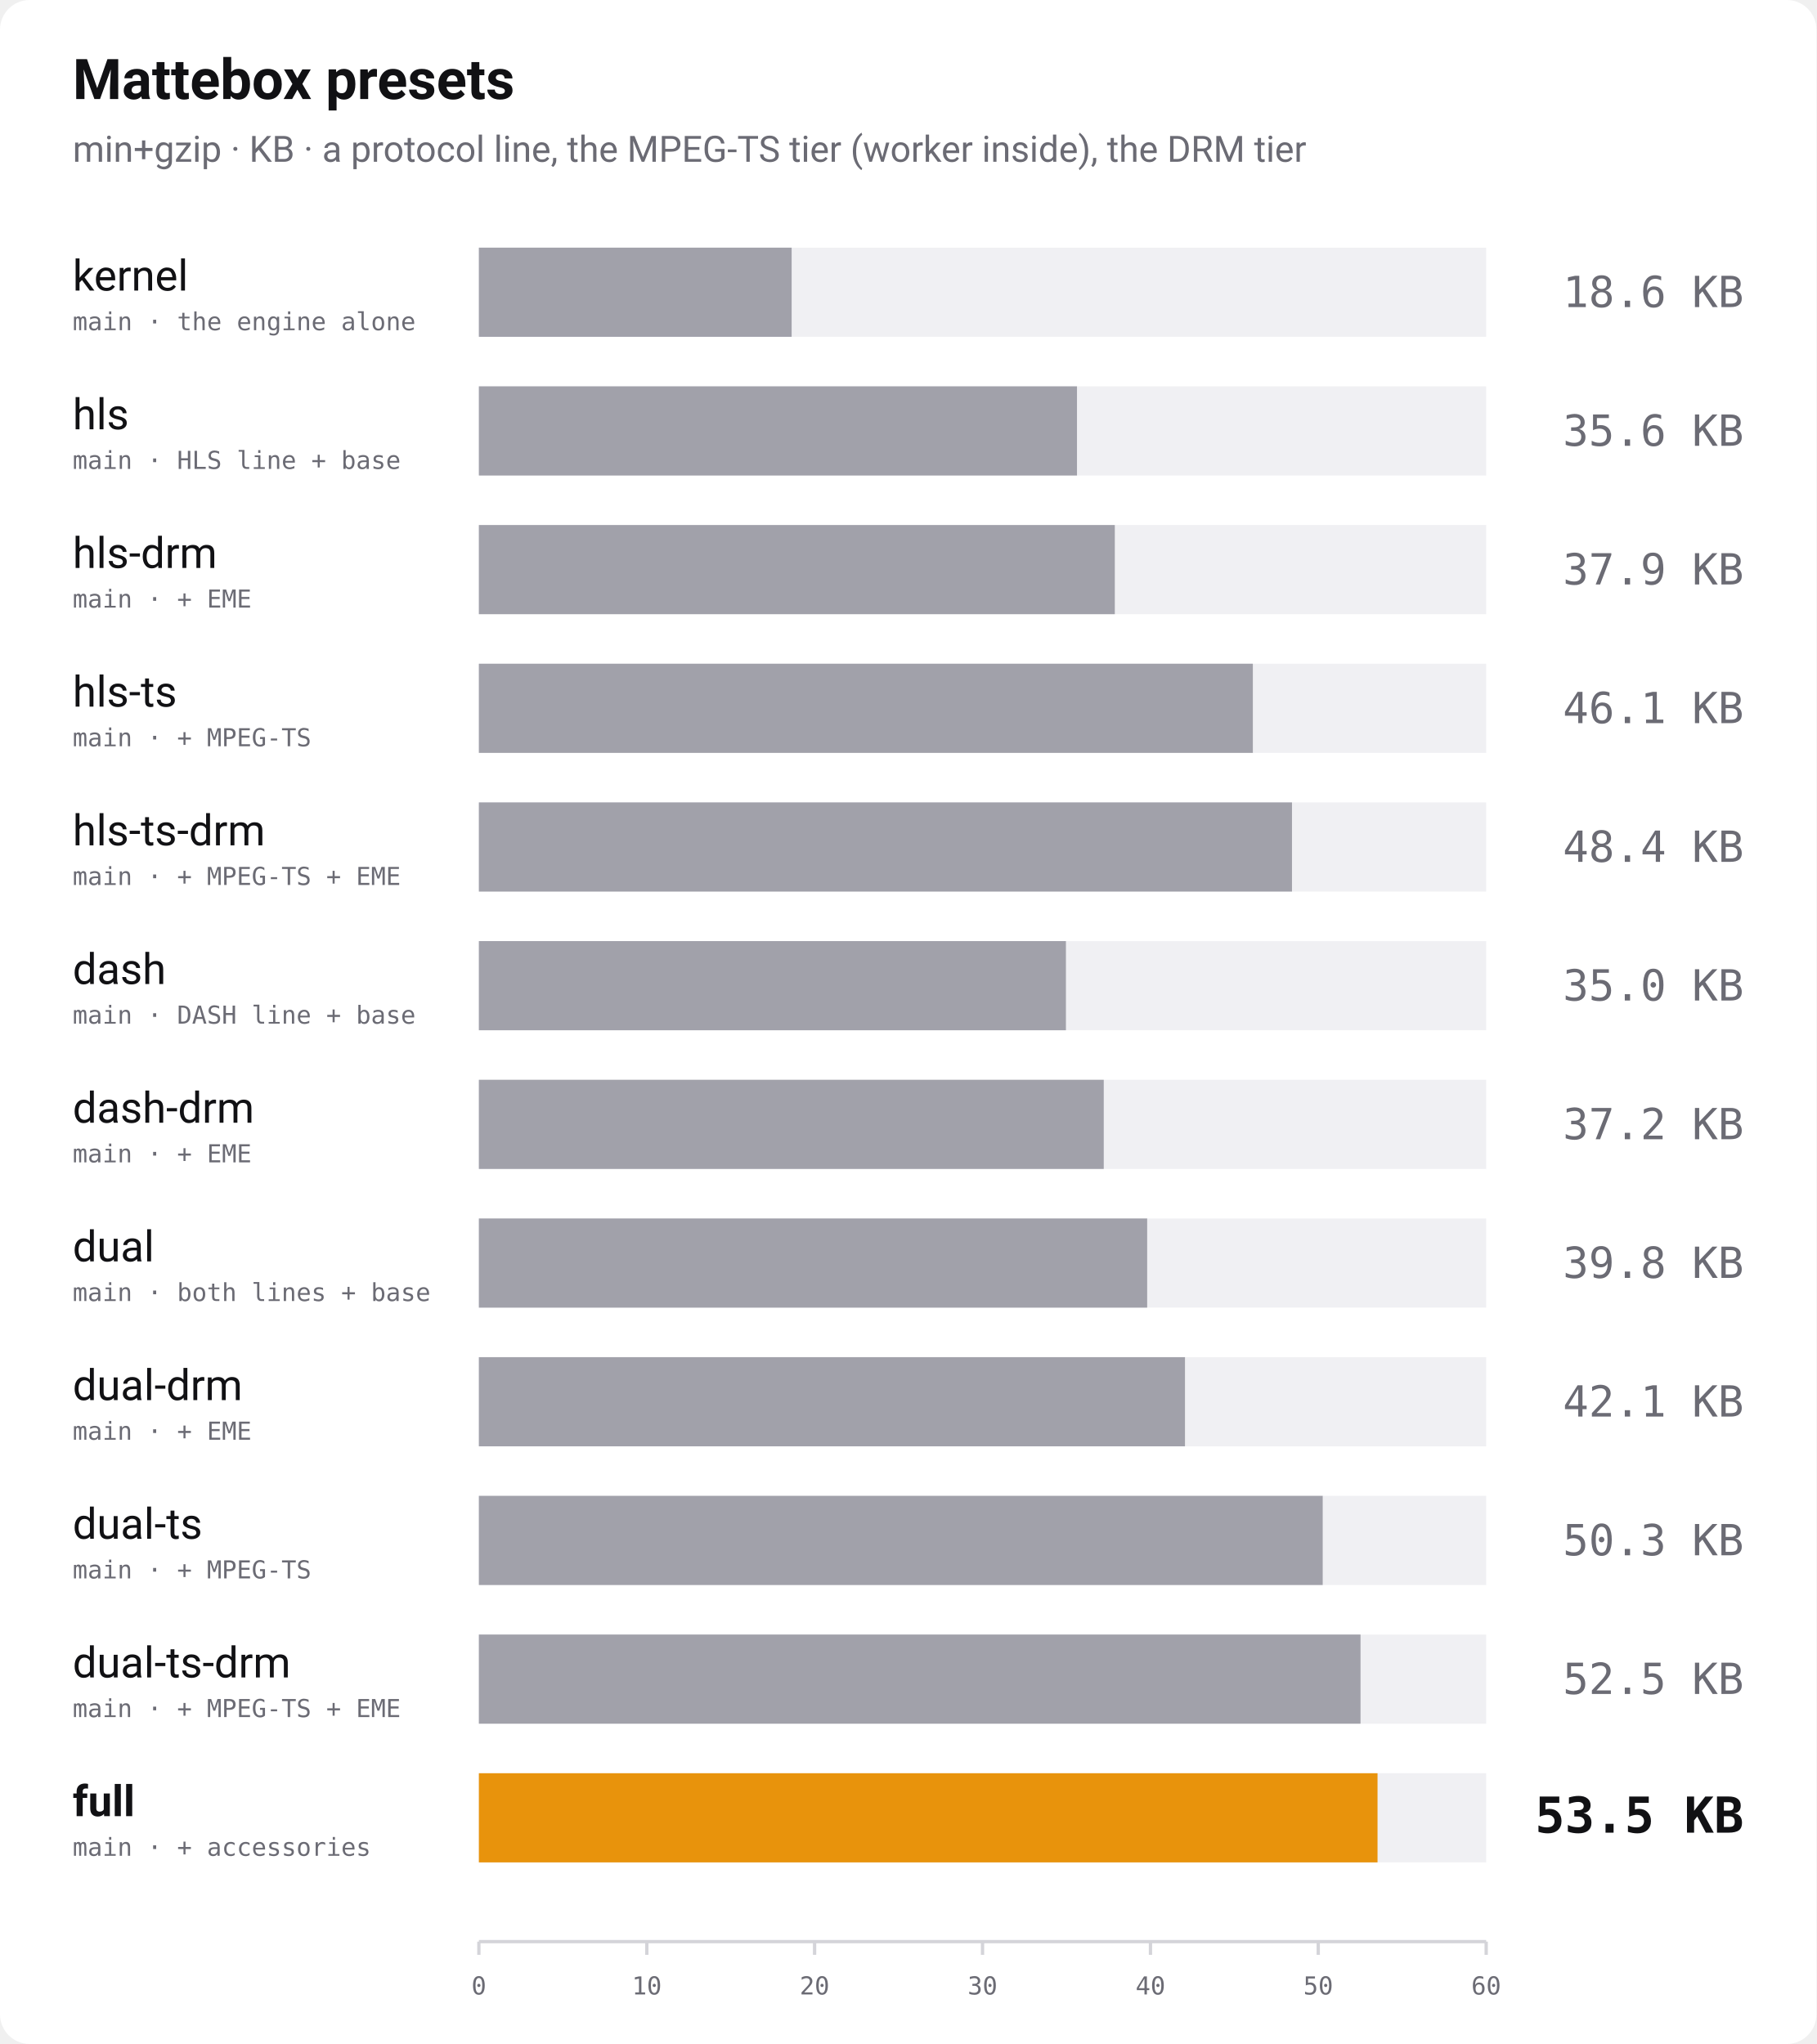
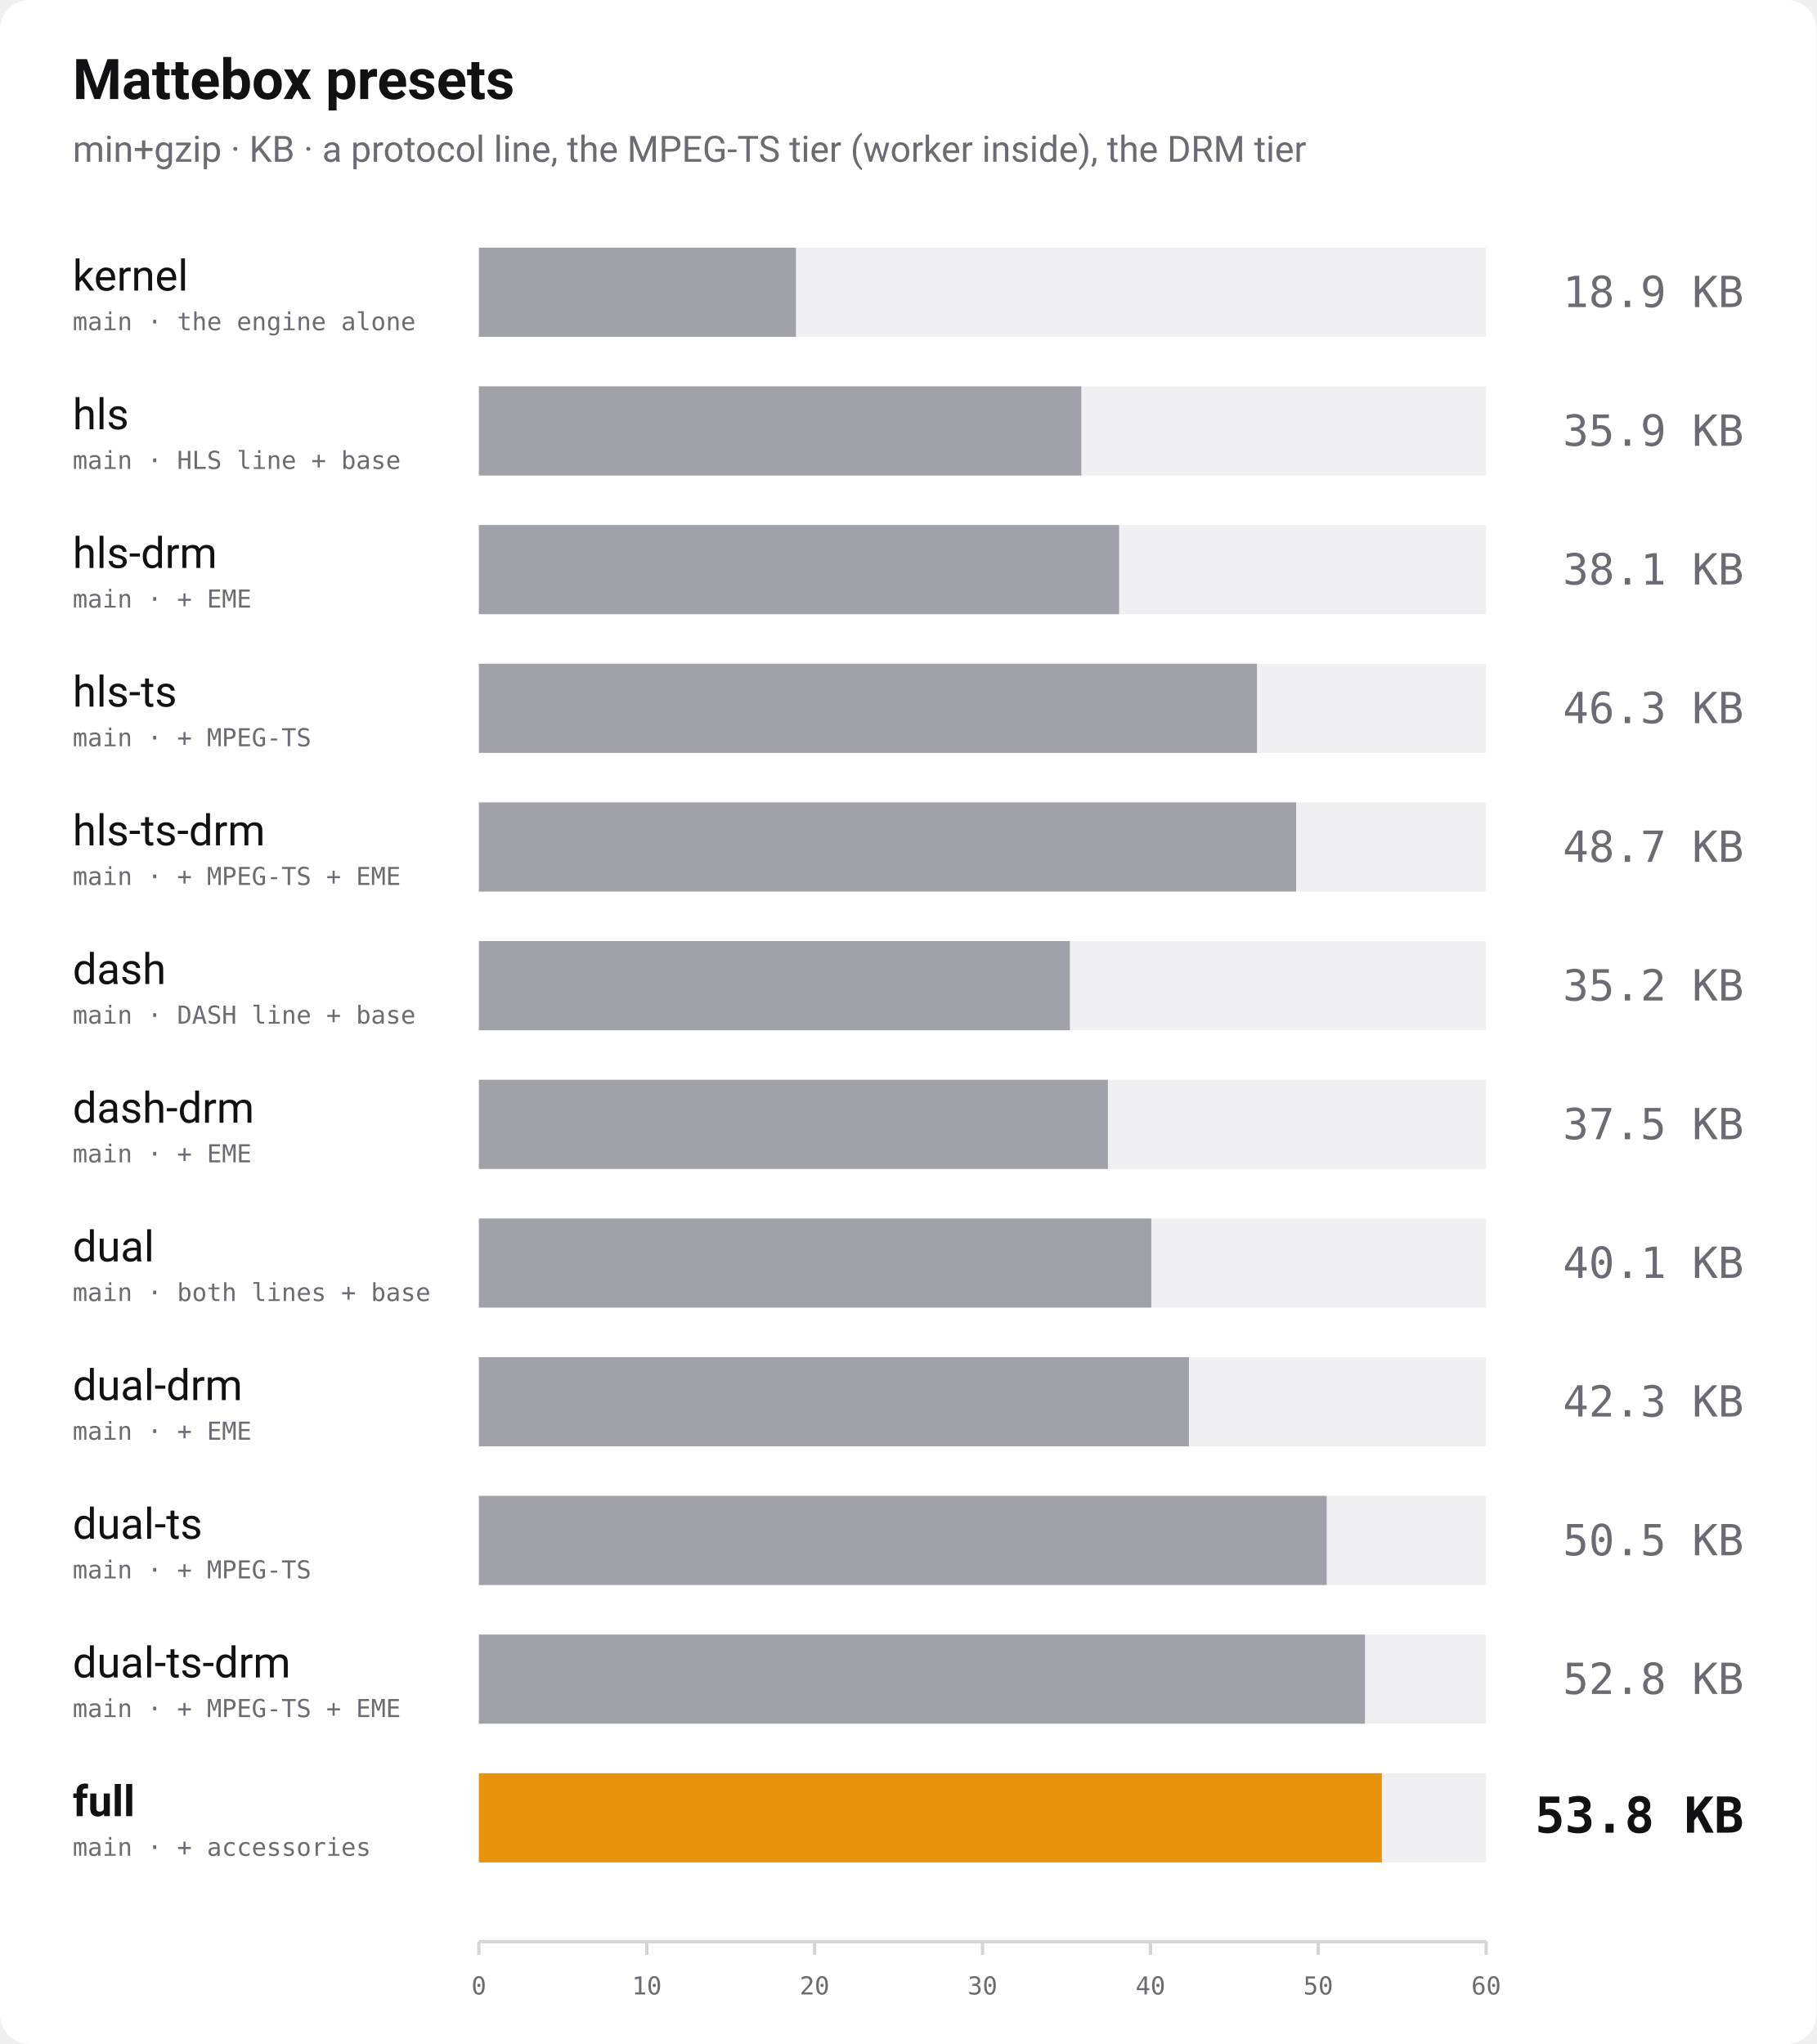
<svg xmlns="http://www.w3.org/2000/svg" width="1100" height="1238" viewBox="0 0 1100 1238" role="img" aria-label="Bundle size of every Mattebox preset, min+gzip">
  <rect width="1100" height="1238" rx="18" fill="#ffffff" />
  <text x="44" y="60" font-family="-apple-system, 'Segoe UI', Roboto, Helvetica, Arial, sans-serif" font-size="34" font-weight="700" fill="#111114">Mattebox presets</text>
  <text x="44" y="98" font-family="-apple-system, 'Segoe UI', Roboto, Helvetica, Arial, sans-serif" font-size="22" fill="#6b6b74">min+gzip · KB · a protocol line, the MPEG-TS tier (worker inside), the DRM tier</text>
  <text x="44" y="176" font-family="-apple-system, 'Segoe UI', Roboto, Helvetica, Arial, sans-serif" font-size="26" font-weight="400" fill="#111114">kernel</text>
  <text x="44" y="200" font-family="ui-monospace, 'SF Mono', Menlo, Consolas, monospace" font-size="15" fill="#6b6b74">main · the engine alone</text>
  <rect x="290" y="150" width="610" height="54" fill="#f0f0f3" />
-   <rect x="290" y="150" width="189.4" height="54" fill="#a1a1aa" />
-   <text x="1056" y="186" text-anchor="end" font-family="ui-monospace, 'SF Mono', Menlo, Consolas, monospace" font-size="26" font-weight="400" fill="#6b6b74">18.6 KB</text>
+   <rect x="290" y="150" width="192.0" height="54" fill="#a1a1aa" />
+   <text x="1056" y="186" text-anchor="end" font-family="ui-monospace, 'SF Mono', Menlo, Consolas, monospace" font-size="26" font-weight="400" fill="#6b6b74">18.9 KB</text>
  <text x="44" y="260" font-family="-apple-system, 'Segoe UI', Roboto, Helvetica, Arial, sans-serif" font-size="26" font-weight="400" fill="#111114">hls</text>
  <text x="44" y="284" font-family="ui-monospace, 'SF Mono', Menlo, Consolas, monospace" font-size="15" fill="#6b6b74">main · HLS line + base</text>
  <rect x="290" y="234" width="610" height="54" fill="#f0f0f3" />
-   <rect x="290" y="234" width="362.2" height="54" fill="#a1a1aa" />
-   <text x="1056" y="270" text-anchor="end" font-family="ui-monospace, 'SF Mono', Menlo, Consolas, monospace" font-size="26" font-weight="400" fill="#6b6b74">35.6 KB</text>
+   <rect x="290" y="234" width="364.8" height="54" fill="#a1a1aa" />
+   <text x="1056" y="270" text-anchor="end" font-family="ui-monospace, 'SF Mono', Menlo, Consolas, monospace" font-size="26" font-weight="400" fill="#6b6b74">35.9 KB</text>
  <text x="44" y="344" font-family="-apple-system, 'Segoe UI', Roboto, Helvetica, Arial, sans-serif" font-size="26" font-weight="400" fill="#111114">hls-drm</text>
  <text x="44" y="368" font-family="ui-monospace, 'SF Mono', Menlo, Consolas, monospace" font-size="15" fill="#6b6b74">main · + EME</text>
  <rect x="290" y="318" width="610" height="54" fill="#f0f0f3" />
-   <rect x="290" y="318" width="385.1" height="54" fill="#a1a1aa" />
-   <text x="1056" y="354" text-anchor="end" font-family="ui-monospace, 'SF Mono', Menlo, Consolas, monospace" font-size="26" font-weight="400" fill="#6b6b74">37.9 KB</text>
+   <rect x="290" y="318" width="387.7" height="54" fill="#a1a1aa" />
+   <text x="1056" y="354" text-anchor="end" font-family="ui-monospace, 'SF Mono', Menlo, Consolas, monospace" font-size="26" font-weight="400" fill="#6b6b74">38.1 KB</text>
  <text x="44" y="428" font-family="-apple-system, 'Segoe UI', Roboto, Helvetica, Arial, sans-serif" font-size="26" font-weight="400" fill="#111114">hls-ts</text>
  <text x="44" y="452" font-family="ui-monospace, 'SF Mono', Menlo, Consolas, monospace" font-size="15" fill="#6b6b74">main · + MPEG-TS</text>
  <rect x="290" y="402" width="610" height="54" fill="#f0f0f3" />
-   <rect x="290" y="402" width="468.7" height="54" fill="#a1a1aa" />
-   <text x="1056" y="438" text-anchor="end" font-family="ui-monospace, 'SF Mono', Menlo, Consolas, monospace" font-size="26" font-weight="400" fill="#6b6b74">46.1 KB</text>
+   <rect x="290" y="402" width="471.2" height="54" fill="#a1a1aa" />
+   <text x="1056" y="438" text-anchor="end" font-family="ui-monospace, 'SF Mono', Menlo, Consolas, monospace" font-size="26" font-weight="400" fill="#6b6b74">46.3 KB</text>
  <text x="44" y="512" font-family="-apple-system, 'Segoe UI', Roboto, Helvetica, Arial, sans-serif" font-size="26" font-weight="400" fill="#111114">hls-ts-drm</text>
  <text x="44" y="536" font-family="ui-monospace, 'SF Mono', Menlo, Consolas, monospace" font-size="15" fill="#6b6b74">main · + MPEG-TS + EME</text>
  <rect x="290" y="486" width="610" height="54" fill="#f0f0f3" />
-   <rect x="290" y="486" width="492.4" height="54" fill="#a1a1aa" />
-   <text x="1056" y="522" text-anchor="end" font-family="ui-monospace, 'SF Mono', Menlo, Consolas, monospace" font-size="26" font-weight="400" fill="#6b6b74">48.4 KB</text>
+   <rect x="290" y="486" width="494.9" height="54" fill="#a1a1aa" />
+   <text x="1056" y="522" text-anchor="end" font-family="ui-monospace, 'SF Mono', Menlo, Consolas, monospace" font-size="26" font-weight="400" fill="#6b6b74">48.7 KB</text>
  <text x="44" y="596" font-family="-apple-system, 'Segoe UI', Roboto, Helvetica, Arial, sans-serif" font-size="26" font-weight="400" fill="#111114">dash</text>
  <text x="44" y="620" font-family="ui-monospace, 'SF Mono', Menlo, Consolas, monospace" font-size="15" fill="#6b6b74">main · DASH line + base</text>
  <rect x="290" y="570" width="610" height="54" fill="#f0f0f3" />
-   <rect x="290" y="570" width="355.5" height="54" fill="#a1a1aa" />
-   <text x="1056" y="606" text-anchor="end" font-family="ui-monospace, 'SF Mono', Menlo, Consolas, monospace" font-size="26" font-weight="400" fill="#6b6b74">35.0 KB</text>
+   <rect x="290" y="570" width="357.9" height="54" fill="#a1a1aa" />
+   <text x="1056" y="606" text-anchor="end" font-family="ui-monospace, 'SF Mono', Menlo, Consolas, monospace" font-size="26" font-weight="400" fill="#6b6b74">35.2 KB</text>
  <text x="44" y="680" font-family="-apple-system, 'Segoe UI', Roboto, Helvetica, Arial, sans-serif" font-size="26" font-weight="400" fill="#111114">dash-drm</text>
  <text x="44" y="704" font-family="ui-monospace, 'SF Mono', Menlo, Consolas, monospace" font-size="15" fill="#6b6b74">main · + EME</text>
  <rect x="290" y="654" width="610" height="54" fill="#f0f0f3" />
-   <rect x="290" y="654" width="378.4" height="54" fill="#a1a1aa" />
-   <text x="1056" y="690" text-anchor="end" font-family="ui-monospace, 'SF Mono', Menlo, Consolas, monospace" font-size="26" font-weight="400" fill="#6b6b74">37.2 KB</text>
+   <rect x="290" y="654" width="380.9" height="54" fill="#a1a1aa" />
+   <text x="1056" y="690" text-anchor="end" font-family="ui-monospace, 'SF Mono', Menlo, Consolas, monospace" font-size="26" font-weight="400" fill="#6b6b74">37.5 KB</text>
  <text x="44" y="764" font-family="-apple-system, 'Segoe UI', Roboto, Helvetica, Arial, sans-serif" font-size="26" font-weight="400" fill="#111114">dual</text>
  <text x="44" y="788" font-family="ui-monospace, 'SF Mono', Menlo, Consolas, monospace" font-size="15" fill="#6b6b74">main · both lines + base</text>
  <rect x="290" y="738" width="610" height="54" fill="#f0f0f3" />
-   <rect x="290" y="738" width="404.7" height="54" fill="#a1a1aa" />
-   <text x="1056" y="774" text-anchor="end" font-family="ui-monospace, 'SF Mono', Menlo, Consolas, monospace" font-size="26" font-weight="400" fill="#6b6b74">39.8 KB</text>
+   <rect x="290" y="738" width="407.2" height="54" fill="#a1a1aa" />
+   <text x="1056" y="774" text-anchor="end" font-family="ui-monospace, 'SF Mono', Menlo, Consolas, monospace" font-size="26" font-weight="400" fill="#6b6b74">40.1 KB</text>
  <text x="44" y="848" font-family="-apple-system, 'Segoe UI', Roboto, Helvetica, Arial, sans-serif" font-size="26" font-weight="400" fill="#111114">dual-drm</text>
  <text x="44" y="872" font-family="ui-monospace, 'SF Mono', Menlo, Consolas, monospace" font-size="15" fill="#6b6b74">main · + EME</text>
  <rect x="290" y="822" width="610" height="54" fill="#f0f0f3" />
-   <rect x="290" y="822" width="427.6" height="54" fill="#a1a1aa" />
-   <text x="1056" y="858" text-anchor="end" font-family="ui-monospace, 'SF Mono', Menlo, Consolas, monospace" font-size="26" font-weight="400" fill="#6b6b74">42.1 KB</text>
+   <rect x="290" y="822" width="430.0" height="54" fill="#a1a1aa" />
+   <text x="1056" y="858" text-anchor="end" font-family="ui-monospace, 'SF Mono', Menlo, Consolas, monospace" font-size="26" font-weight="400" fill="#6b6b74">42.3 KB</text>
  <text x="44" y="932" font-family="-apple-system, 'Segoe UI', Roboto, Helvetica, Arial, sans-serif" font-size="26" font-weight="400" fill="#111114">dual-ts</text>
  <text x="44" y="956" font-family="ui-monospace, 'SF Mono', Menlo, Consolas, monospace" font-size="15" fill="#6b6b74">main · + MPEG-TS</text>
  <rect x="290" y="906" width="610" height="54" fill="#f0f0f3" />
-   <rect x="290" y="906" width="511.0" height="54" fill="#a1a1aa" />
-   <text x="1056" y="942" text-anchor="end" font-family="ui-monospace, 'SF Mono', Menlo, Consolas, monospace" font-size="26" font-weight="400" fill="#6b6b74">50.3 KB</text>
+   <rect x="290" y="906" width="513.4" height="54" fill="#a1a1aa" />
+   <text x="1056" y="942" text-anchor="end" font-family="ui-monospace, 'SF Mono', Menlo, Consolas, monospace" font-size="26" font-weight="400" fill="#6b6b74">50.5 KB</text>
  <text x="44" y="1016" font-family="-apple-system, 'Segoe UI', Roboto, Helvetica, Arial, sans-serif" font-size="26" font-weight="400" fill="#111114">dual-ts-drm</text>
  <text x="44" y="1040" font-family="ui-monospace, 'SF Mono', Menlo, Consolas, monospace" font-size="15" fill="#6b6b74">main · + MPEG-TS + EME</text>
  <rect x="290" y="990" width="610" height="54" fill="#f0f0f3" />
-   <rect x="290" y="990" width="533.9" height="54" fill="#a1a1aa" />
-   <text x="1056" y="1026" text-anchor="end" font-family="ui-monospace, 'SF Mono', Menlo, Consolas, monospace" font-size="26" font-weight="400" fill="#6b6b74">52.5 KB</text>
+   <rect x="290" y="990" width="536.6" height="54" fill="#a1a1aa" />
+   <text x="1056" y="1026" text-anchor="end" font-family="ui-monospace, 'SF Mono', Menlo, Consolas, monospace" font-size="26" font-weight="400" fill="#6b6b74">52.8 KB</text>
  <text x="44" y="1100" font-family="-apple-system, 'Segoe UI', Roboto, Helvetica, Arial, sans-serif" font-size="26" font-weight="700" fill="#111114">full</text>
  <text x="44" y="1124" font-family="ui-monospace, 'SF Mono', Menlo, Consolas, monospace" font-size="15" fill="#6b6b74">main · + accessories</text>
  <rect x="290" y="1074" width="610" height="54" fill="#f0f0f3" />
-   <rect x="290" y="1074" width="544.2" height="54" fill="#e8930c" />
-   <text x="1056" y="1110" text-anchor="end" font-family="ui-monospace, 'SF Mono', Menlo, Consolas, monospace" font-size="30" font-weight="700" fill="#111114">53.5 KB</text>
+   <rect x="290" y="1074" width="546.8" height="54" fill="#e8930c" />
+   <text x="1056" y="1110" text-anchor="end" font-family="ui-monospace, 'SF Mono', Menlo, Consolas, monospace" font-size="30" font-weight="700" fill="#111114">53.8 KB</text>
  <line x1="290" y1="1176" x2="900" y2="1176" stroke="#d4d4d9" stroke-width="2" />
  <line x1="290.0" y1="1176" x2="290.0" y2="1184" stroke="#d4d4d9" stroke-width="2" />
  <text x="290.0" y="1208" text-anchor="middle" font-family="ui-monospace, 'SF Mono', Menlo, Consolas, monospace" font-size="15" fill="#6b6b74">0</text>
  <line x1="391.7" y1="1176" x2="391.7" y2="1184" stroke="#d4d4d9" stroke-width="2" />
  <text x="391.7" y="1208" text-anchor="middle" font-family="ui-monospace, 'SF Mono', Menlo, Consolas, monospace" font-size="15" fill="#6b6b74">10</text>
  <line x1="493.3" y1="1176" x2="493.3" y2="1184" stroke="#d4d4d9" stroke-width="2" />
  <text x="493.3" y="1208" text-anchor="middle" font-family="ui-monospace, 'SF Mono', Menlo, Consolas, monospace" font-size="15" fill="#6b6b74">20</text>
  <line x1="595.0" y1="1176" x2="595.0" y2="1184" stroke="#d4d4d9" stroke-width="2" />
  <text x="595.0" y="1208" text-anchor="middle" font-family="ui-monospace, 'SF Mono', Menlo, Consolas, monospace" font-size="15" fill="#6b6b74">30</text>
  <line x1="696.7" y1="1176" x2="696.7" y2="1184" stroke="#d4d4d9" stroke-width="2" />
  <text x="696.7" y="1208" text-anchor="middle" font-family="ui-monospace, 'SF Mono', Menlo, Consolas, monospace" font-size="15" fill="#6b6b74">40</text>
  <line x1="798.3" y1="1176" x2="798.3" y2="1184" stroke="#d4d4d9" stroke-width="2" />
  <text x="798.3" y="1208" text-anchor="middle" font-family="ui-monospace, 'SF Mono', Menlo, Consolas, monospace" font-size="15" fill="#6b6b74">50</text>
  <line x1="900.0" y1="1176" x2="900.0" y2="1184" stroke="#d4d4d9" stroke-width="2" />
  <text x="900.0" y="1208" text-anchor="middle" font-family="ui-monospace, 'SF Mono', Menlo, Consolas, monospace" font-size="15" fill="#6b6b74">60</text>
</svg>
